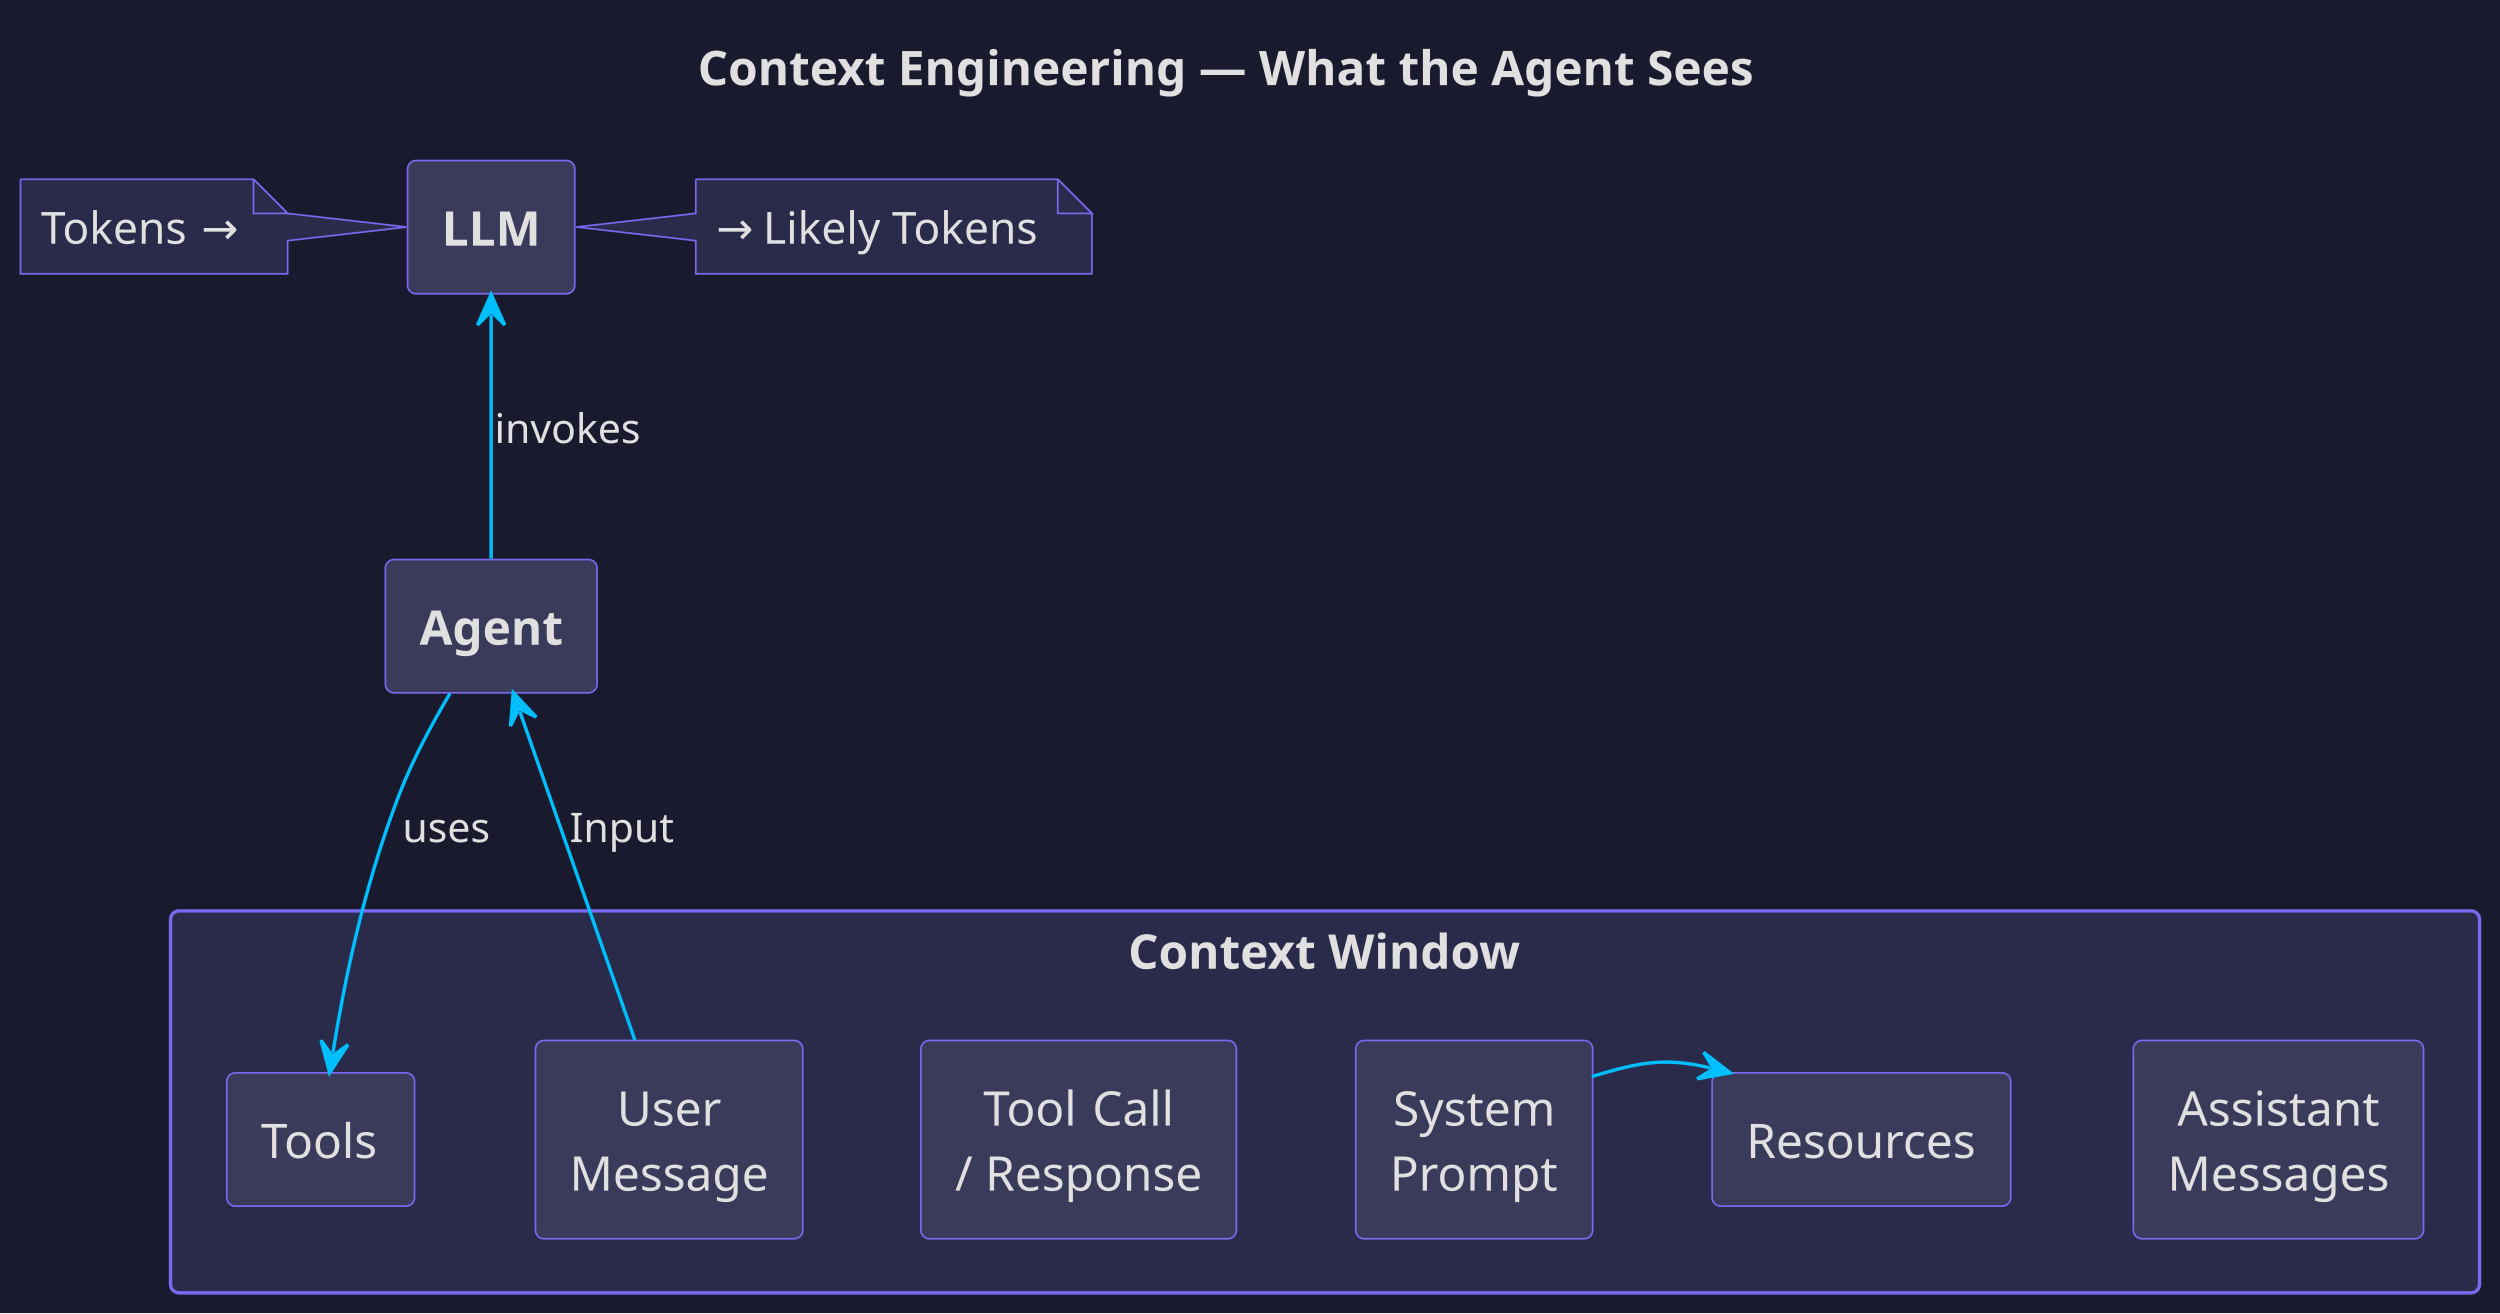
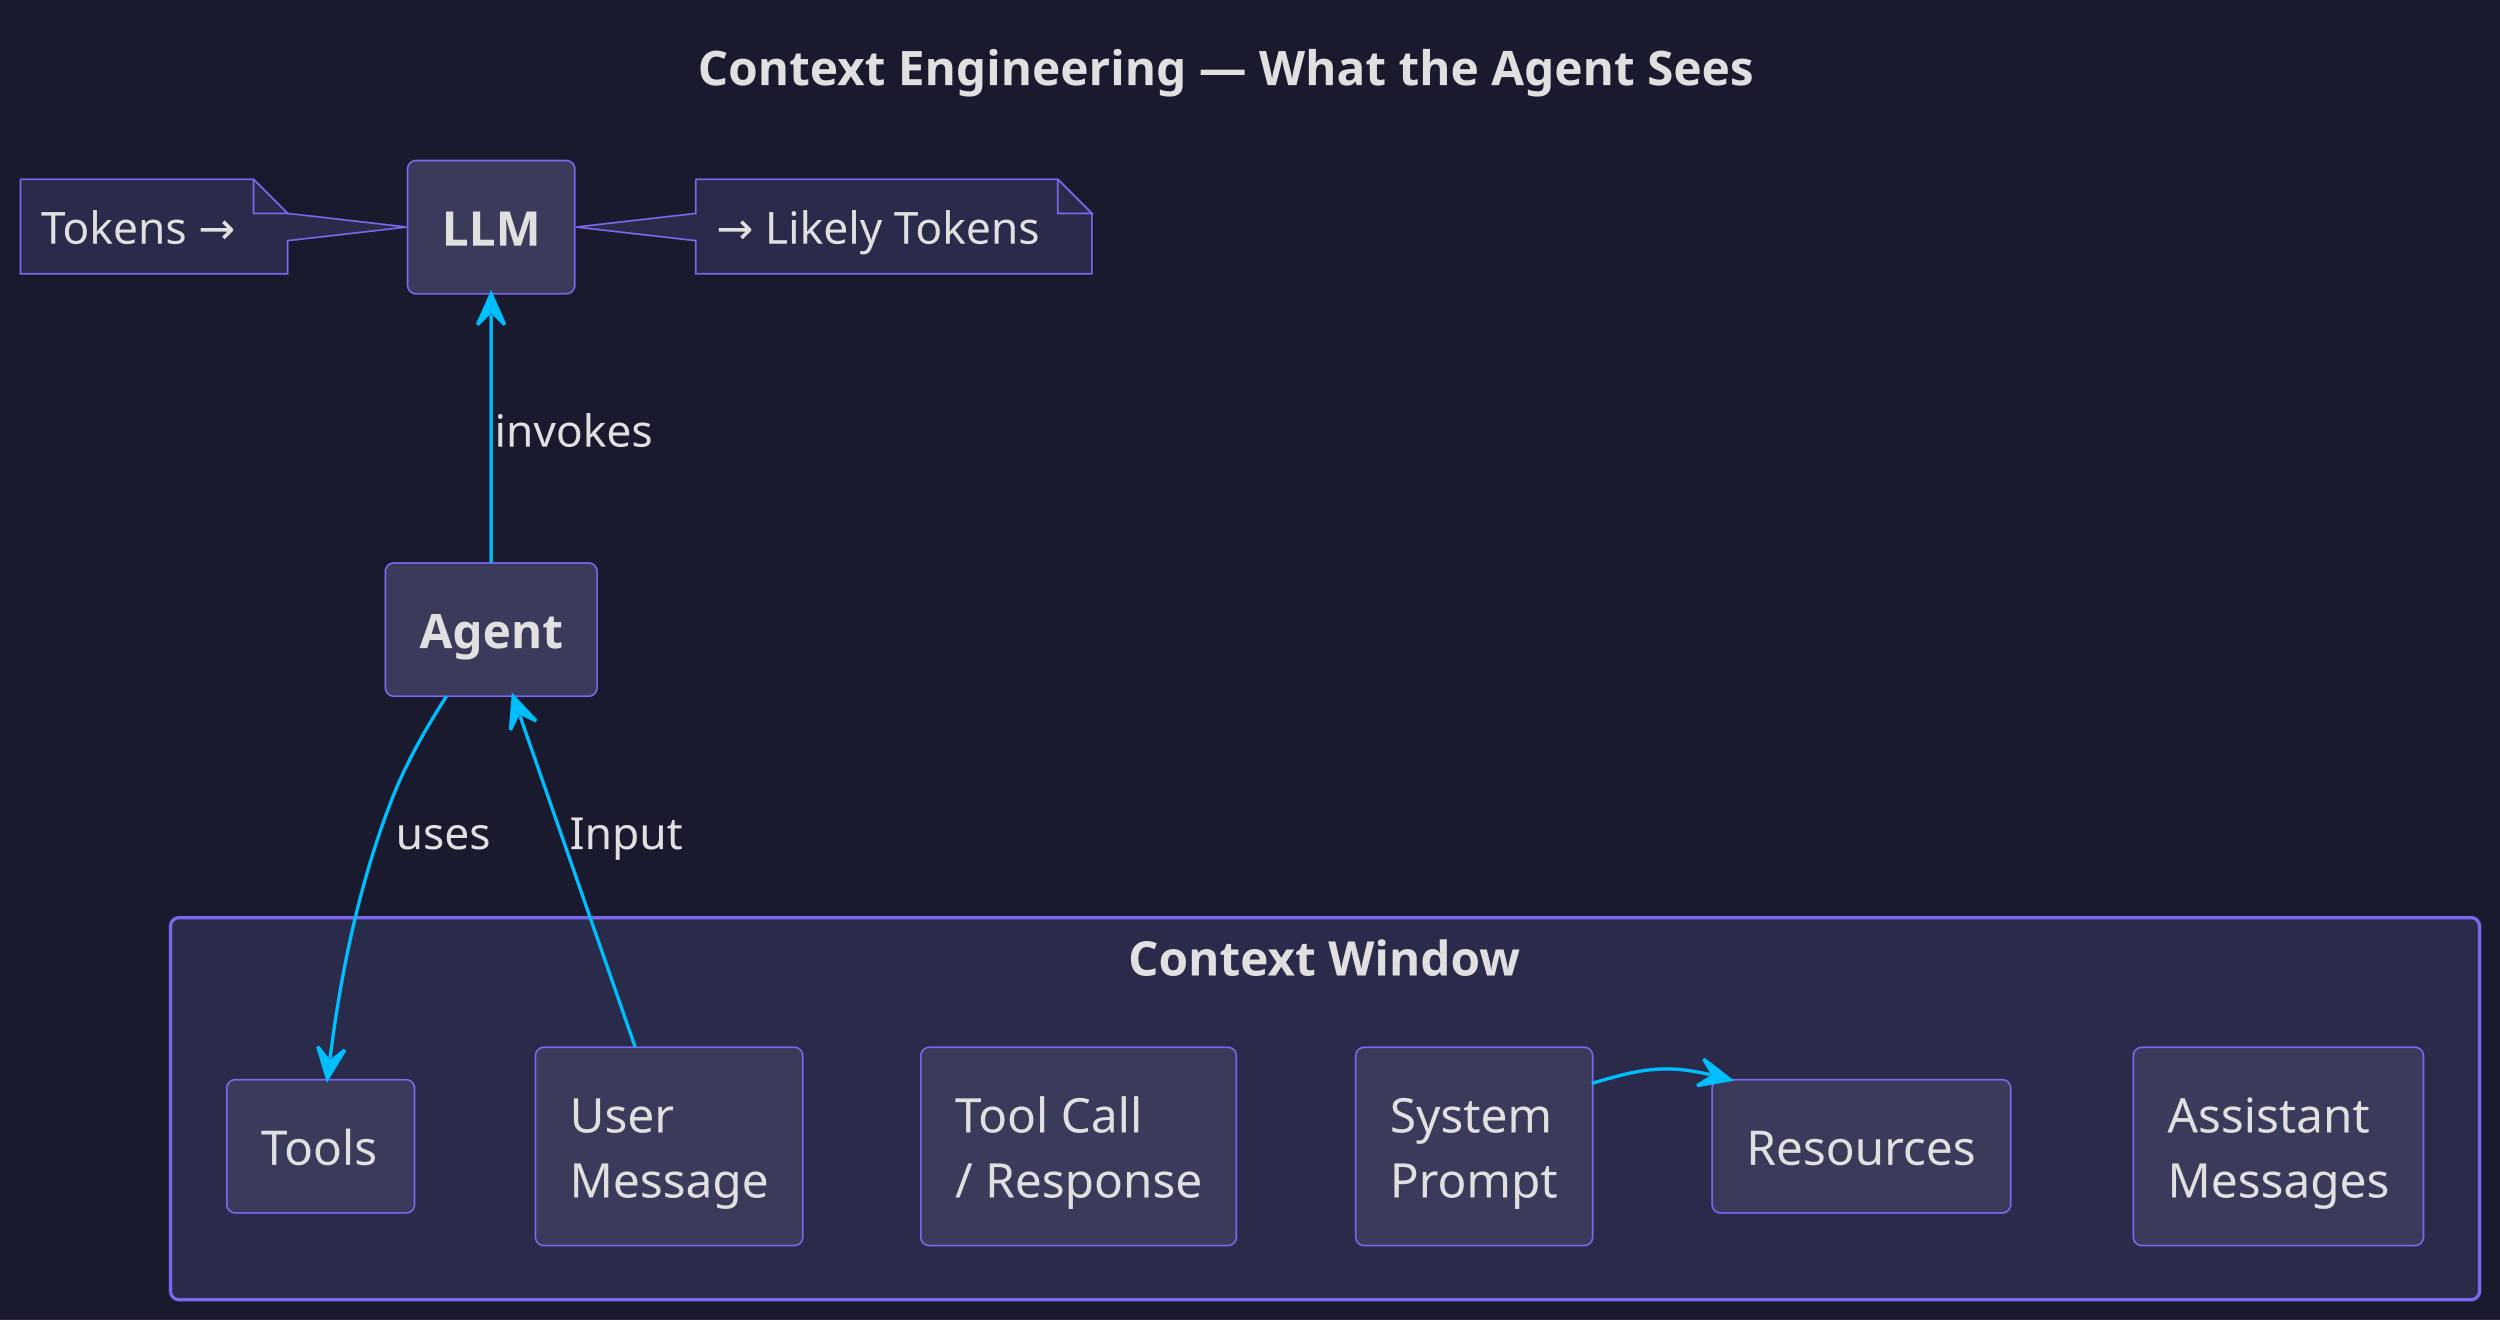
- <svg xmlns="http://www.w3.org/2000/svg" contentStyleType="text/css" height="385px" preserveAspectRatio="none" style="width:733px;height:385px;background:#1A1A2E;" version="1.1" viewBox="0 0 733 385" width="733px" zoomAndPan="magnify">
+ <svg xmlns="http://www.w3.org/2000/svg" contentStyleType="text/css" height="387px" preserveAspectRatio="none" style="width:733px;height:387px;background:#1A1A2E;" version="1.1" viewBox="0 0 733 387" width="733px" zoomAndPan="magnify">
  <defs />
  <g>
-     <rect fill="#1A1A2E" height="385" style="stroke:none;stroke-width:1;" width="733" x="0" y="0" />
+     <rect fill="#1A1A2E" height="387" style="stroke:none;stroke-width:1;" width="733" x="0" y="0" />
    <text fill="#E0E0E0" font-family="sans-serif" font-size="14" font-weight="bold" lengthAdjust="spacing" textLength="309.847" x="204.577" y="24.966">Context Engineering — What the Agent Sees</text>
    <g id="cluster_ctx">
-       <rect fill="#2A2A4A" height="112" rx="2.5" ry="2.5" style="stroke:#7B68EE;stroke-width:1;" width="677" x="50" y="267.068" />
-       <text fill="#E0E0E0" font-family="sans-serif" font-size="14" font-weight="bold" lengthAdjust="spacing" textLength="115.458" x="330.771" y="284.034">Context Window</text>
+       <rect fill="#2A2A4A" height="112" rx="2.5" ry="2.5" style="stroke:#7B68EE;stroke-width:1;" width="677" x="50" y="269.068" />
+       <text fill="#E0E0E0" font-family="sans-serif" font-size="14" font-weight="bold" lengthAdjust="spacing" textLength="115.458" x="330.771" y="286.034">Context Window</text>
    </g>
    <g id="elem_llm">
      <rect fill="#3A3A5A" height="39.068" rx="2.5" ry="2.5" style="stroke:#7B68EE;stroke-width:0.5;" width="49.022" x="119.5" y="47.068" />
      <text fill="#E0E0E0" font-family="sans-serif" font-size="14" font-weight="bold" lengthAdjust="spacing" textLength="29.022" x="129.5" y="72.034">LLM</text>
    </g>
    <g id="elem_agent">
-       <rect fill="#3A3A5A" height="39.068" rx="2.5" ry="2.5" style="stroke:#7B68EE;stroke-width:0.5;" width="62.07" x="113" y="164.068" />
-       <text fill="#E0E0E0" font-family="sans-serif" font-size="14" font-weight="bold" lengthAdjust="spacing" textLength="42.07" x="123" y="189.034">Agent</text>
+       <rect fill="#3A3A5A" height="39.068" rx="2.5" ry="2.5" style="stroke:#7B68EE;stroke-width:0.5;" width="62.07" x="113" y="165.068" />
+       <text fill="#E0E0E0" font-family="sans-serif" font-size="14" font-weight="bold" lengthAdjust="spacing" textLength="42.07" x="123" y="190.034">Agent</text>
    </g>
    <g id="elem_sp">
-       <rect fill="#3A3A5A" height="58.136" rx="2.5" ry="2.5" style="stroke:#7B68EE;stroke-width:0.5;" width="69.476" x="397.5" y="305.068" />
-       <text fill="#E0E0E0" font-family="sans-serif" font-size="14" lengthAdjust="spacing" textLength="47.572" x="408.452" y="330.034">System</text>
-       <text fill="#E0E0E0" font-family="sans-serif" font-size="14" lengthAdjust="spacing" textLength="49.476" x="407.5" y="349.102">Prompt</text>
+       <rect fill="#3A3A5A" height="58.136" rx="2.5" ry="2.5" style="stroke:#7B68EE;stroke-width:0.5;" width="69.476" x="397.5" y="307.068" />
+       <text fill="#E0E0E0" font-family="sans-serif" font-size="14" lengthAdjust="spacing" textLength="47.572" x="407.5" y="332.034">System</text>
+       <text fill="#E0E0E0" font-family="sans-serif" font-size="14" lengthAdjust="spacing" textLength="49.476" x="407.5" y="351.102">Prompt</text>
    </g>
    <g id="elem_res">
-       <rect fill="#3A3A5A" height="39.068" rx="2.5" ry="2.5" style="stroke:#7B68EE;stroke-width:0.5;" width="87.536" x="502" y="314.568" />
-       <text fill="#E0E0E0" font-family="sans-serif" font-size="14" lengthAdjust="spacing" textLength="67.536" x="512" y="339.534">Resources</text>
+       <rect fill="#3A3A5A" height="39.068" rx="2.5" ry="2.5" style="stroke:#7B68EE;stroke-width:0.5;" width="87.536" x="502" y="316.568" />
+       <text fill="#E0E0E0" font-family="sans-serif" font-size="14" lengthAdjust="spacing" textLength="67.536" x="512" y="341.534">Resources</text>
    </g>
    <g id="elem_am">
-       <rect fill="#3A3A5A" height="58.136" rx="2.5" ry="2.5" style="stroke:#7B68EE;stroke-width:0.5;" width="85.072" x="625.5" y="305.068" />
-       <text fill="#E0E0E0" font-family="sans-serif" font-size="14" lengthAdjust="spacing" textLength="59.29" x="638.391" y="330.034">Assistant</text>
-       <text fill="#E0E0E0" font-family="sans-serif" font-size="14" lengthAdjust="spacing" textLength="65.072" x="635.5" y="349.102">Messages</text>
+       <rect fill="#3A3A5A" height="58.136" rx="2.5" ry="2.5" style="stroke:#7B68EE;stroke-width:0.5;" width="85.072" x="625.5" y="307.068" />
+       <text fill="#E0E0E0" font-family="sans-serif" font-size="14" lengthAdjust="spacing" textLength="59.29" x="635.5" y="332.034">Assistant</text>
+       <text fill="#E0E0E0" font-family="sans-serif" font-size="14" lengthAdjust="spacing" textLength="65.072" x="635.5" y="351.102">Messages</text>
    </g>
    <g id="elem_tools">
-       <rect fill="#3A3A5A" height="39.068" rx="2.5" ry="2.5" style="stroke:#7B68EE;stroke-width:0.5;" width="55.042" x="66.5" y="314.568" />
-       <text fill="#E0E0E0" font-family="sans-serif" font-size="14" lengthAdjust="spacing" textLength="35.042" x="76.5" y="339.534">Tools</text>
+       <rect fill="#3A3A5A" height="39.068" rx="2.5" ry="2.5" style="stroke:#7B68EE;stroke-width:0.5;" width="55.042" x="66.5" y="316.568" />
+       <text fill="#E0E0E0" font-family="sans-serif" font-size="14" lengthAdjust="spacing" textLength="35.042" x="76.5" y="341.534">Tools</text>
    </g>
    <g id="elem_um">
-       <rect fill="#3A3A5A" height="58.136" rx="2.5" ry="2.5" style="stroke:#7B68EE;stroke-width:0.5;" width="78.366" x="157" y="305.068" />
-       <text fill="#E0E0E0" font-family="sans-serif" font-size="14" lengthAdjust="spacing" textLength="30.618" x="180.874" y="330.034">User</text>
-       <text fill="#E0E0E0" font-family="sans-serif" font-size="14" lengthAdjust="spacing" textLength="58.366" x="167" y="349.102">Message</text>
+       <rect fill="#3A3A5A" height="58.136" rx="2.5" ry="2.5" style="stroke:#7B68EE;stroke-width:0.5;" width="78.366" x="157" y="307.068" />
+       <text fill="#E0E0E0" font-family="sans-serif" font-size="14" lengthAdjust="spacing" textLength="30.618" x="167" y="332.034">User</text>
+       <text fill="#E0E0E0" font-family="sans-serif" font-size="14" lengthAdjust="spacing" textLength="58.366" x="167" y="351.102">Message</text>
    </g>
    <g id="elem_tcr">
-       <rect fill="#3A3A5A" height="58.136" rx="2.5" ry="2.5" style="stroke:#7B68EE;stroke-width:0.5;" width="92.492" x="270" y="305.068" />
-       <text fill="#E0E0E0" font-family="sans-serif" font-size="14" lengthAdjust="spacing" textLength="28.336" x="288.295" y="330.034">Tool</text>
-       <text fill="#E0E0E0" font-family="sans-serif" font-size="14" lengthAdjust="spacing" textLength="3.64" x="316.631" y="330.034"> </text>
-       <text fill="#E0E0E0" font-family="sans-serif" font-size="14" lengthAdjust="spacing" textLength="23.926" x="320.271" y="330.034">Call</text>
-       <text fill="#E0E0E0" font-family="sans-serif" font-size="14" lengthAdjust="spacing" textLength="5.208" x="280" y="349.102">/</text>
-       <text fill="#E0E0E0" font-family="sans-serif" font-size="14" lengthAdjust="spacing" textLength="3.64" x="285.208" y="349.102"> </text>
-       <text fill="#E0E0E0" font-family="sans-serif" font-size="14" lengthAdjust="spacing" textLength="63.644" x="288.848" y="349.102">Response</text>
+       <rect fill="#3A3A5A" height="58.136" rx="2.5" ry="2.5" style="stroke:#7B68EE;stroke-width:0.5;" width="92.492" x="270" y="307.068" />
+       <text fill="#E0E0E0" font-family="sans-serif" font-size="14" lengthAdjust="spacing" textLength="55.902" x="280" y="332.034">Tool Call</text>
+       <text fill="#E0E0E0" font-family="sans-serif" font-size="14" lengthAdjust="spacing" textLength="72.492" x="280" y="351.102">/ Response</text>
    </g>
    <g id="elem_GMN15">
      <path d="M6,52.568 L6,80.274 A0,0 0 0 0 6,80.274 L84.33,80.274 A0,0 0 0 0 84.33,80.274 L84.33,70.568 L119.18,66.568 L84.33,62.568 L84.33,62.568 L74.33,52.568 L6,52.568 A0,0 0 0 0 6,52.568 " fill="#2A2A4A" style="stroke:#7B68EE;stroke-width:0.5;" />
      <path d="M74.33,52.568 L74.33,62.568 L84.33,62.568 L74.33,52.568 " fill="#2A2A4A" style="stroke:#7B68EE;stroke-width:0.5;" />
-       <text fill="#E0E0E0" font-family="sans-serif" font-size="13" lengthAdjust="spacing" textLength="43.628" x="12" y="71.465">Tokens</text>
-       <text fill="#E0E0E0" font-family="sans-serif" font-size="13" lengthAdjust="spacing" textLength="3.38" x="55.628" y="71.465"> </text>
-       <text fill="#E0E0E0" font-family="sans-serif" font-size="13" lengthAdjust="spacing" textLength="10.322" x="59.008" y="71.465">→</text>
+       <text fill="#E0E0E0" font-family="sans-serif" font-size="13" lengthAdjust="spacing" textLength="57.33" x="12" y="71.465">Tokens →</text>
    </g>
    <g id="elem_GMN18">
      <path d="M204,52.568 L204,62.568 L168.89,66.568 L204,70.568 L204,80.274 A0,0 0 0 0 204,80.274 L320.134,80.274 A0,0 0 0 0 320.134,80.274 L320.134,62.568 L310.134,52.568 L204,52.568 A0,0 0 0 0 204,52.568 " fill="#2A2A4A" style="stroke:#7B68EE;stroke-width:0.5;" />
      <path d="M310.134,52.568 L310.134,62.568 L320.134,62.568 L310.134,52.568 " fill="#2A2A4A" style="stroke:#7B68EE;stroke-width:0.5;" />
-       <text fill="#E0E0E0" font-family="sans-serif" font-size="13" lengthAdjust="spacing" textLength="10.322" x="210" y="71.465">→</text>
-       <text fill="#E0E0E0" font-family="sans-serif" font-size="13" lengthAdjust="spacing" textLength="3.38" x="220.322" y="71.465"> </text>
-       <text fill="#E0E0E0" font-family="sans-serif" font-size="13" lengthAdjust="spacing" textLength="34.424" x="223.702" y="71.465">Likely</text>
-       <text fill="#E0E0E0" font-family="sans-serif" font-size="13" lengthAdjust="spacing" textLength="3.38" x="258.126" y="71.465"> </text>
-       <text fill="#E0E0E0" font-family="sans-serif" font-size="13" lengthAdjust="spacing" textLength="43.628" x="261.506" y="71.465">Tokens</text>
+       <text fill="#E0E0E0" font-family="sans-serif" font-size="13" lengthAdjust="spacing" textLength="95.134" x="210" y="71.465">→ Likely Tokens</text>
    </g>
    <g id="link_sp_res">
-       <path d="M466.73,315.638 C480.25,311.608 487.952,309.821 501.472,313.131 " fill="none" id="sp-to-res-1" style="stroke:#00BFFF;stroke-width:1;" />
-       <polygon fill="#00BFFF" points="507.3,314.558,499.509,308.533,502.443,313.369,497.607,316.303,507.3,314.558" style="stroke:#00BFFF;stroke-width:1;" />
+       <path d="M466.73,317.638 C480.25,313.608 487.952,311.821 501.472,315.131 " fill="none" id="sp-to-res-1" style="stroke:#00BFFF;stroke-width:1;" />
+       <polygon fill="#00BFFF" points="507.3,316.558,499.509,310.533,502.443,315.369,497.607,318.303,507.3,316.558" style="stroke:#00BFFF;stroke-width:1;" />
    </g>
    <g id="link_llm_agent">
-       <path d="M144,92.298 C144,113.688 144,142.458 144,163.848 " fill="none" id="llm-backto-agent" style="stroke:#00BFFF;stroke-width:1;" />
-       <polygon fill="#00BFFF" points="144,86.298,140,95.298,144,91.298,148,95.298,144,86.298" style="stroke:#00BFFF;stroke-width:1;" />
-       <text fill="#E0E0E0" font-family="sans-serif" font-size="12" lengthAdjust="spacing" textLength="42.792" x="145" y="129.896">invokes</text>
+       <path d="M144,92.208 C144,113.848 144,143.348 144,164.978 " fill="none" id="llm-backto-agent" style="stroke:#00BFFF;stroke-width:1;" />
+       <polygon fill="#00BFFF" points="144,86.208,140,95.208,144,91.208,148,95.208,144,86.208" style="stroke:#00BFFF;stroke-width:1;" />
+       <text fill="#E0E0E0" font-family="sans-serif" font-size="13" lengthAdjust="spacing" textLength="46.358" x="145" y="130.965">invokes</text>
    </g>
    <g id="link_agent_tools">
-       <path d="M131.93,203.318 C126.73,212.078 120.94,222.818 117,233.068 C106.45,260.508 100.907,288.195 97.607,308.625 " fill="none" id="agent-to-tools" style="stroke:#00BFFF;stroke-width:1;" />
-       <polygon fill="#00BFFF" points="96.65,314.548,102.034,306.301,97.447,309.612,94.136,305.025,96.65,314.548" style="stroke:#00BFFF;stroke-width:1;" />
-       <text fill="#E0E0E0" font-family="sans-serif" font-size="12" lengthAdjust="spacing" textLength="25.68" x="118" y="246.896">uses</text>
+       <path d="M130.88,204.168 C125.26,212.888 119.06,223.648 115,234.068 C104.26,261.598 99.399,289.646 96.759,310.336 " fill="none" id="agent-to-tools" style="stroke:#00BFFF;stroke-width:1;" />
+       <polygon fill="#00BFFF" points="96,316.288,101.107,307.867,96.633,311.328,93.171,306.854,96,316.288" style="stroke:#00BFFF;stroke-width:1;" />
+       <text fill="#E0E0E0" font-family="sans-serif" font-size="13" lengthAdjust="spacing" textLength="27.82" x="116" y="248.965">uses</text>
    </g>
    <g id="link_agent_um">
-       <path d="M152.464,208.741 C161.423,234.321 175.68,275.038 186.14,304.918 " fill="none" id="agent-backto-um" style="stroke:#00BFFF;stroke-width:1;" />
-       <polygon fill="#00BFFF" points="150.48,203.078,149.68,212.894,152.133,207.797,157.23,210.25,150.48,203.078" style="stroke:#00BFFF;stroke-width:1;" />
-       <text fill="#E0E0E0" font-family="sans-serif" font-size="12" lengthAdjust="spacing" textLength="30.612" x="167" y="246.896">Input</text>
+       <path d="M152.452,209.864 C161.442,235.695 175.78,276.928 186.24,307.008 " fill="none" id="agent-backto-um" style="stroke:#00BFFF;stroke-width:1;" />
+       <polygon fill="#00BFFF" points="150.48,204.198,149.661,214.013,152.124,208.92,157.216,211.383,150.48,204.198" style="stroke:#00BFFF;stroke-width:1;" />
+       <text fill="#E0E0E0" font-family="sans-serif" font-size="13" lengthAdjust="spacing" textLength="33.163" x="167" y="248.965">Input</text>
    </g>
  </g>
</svg>
